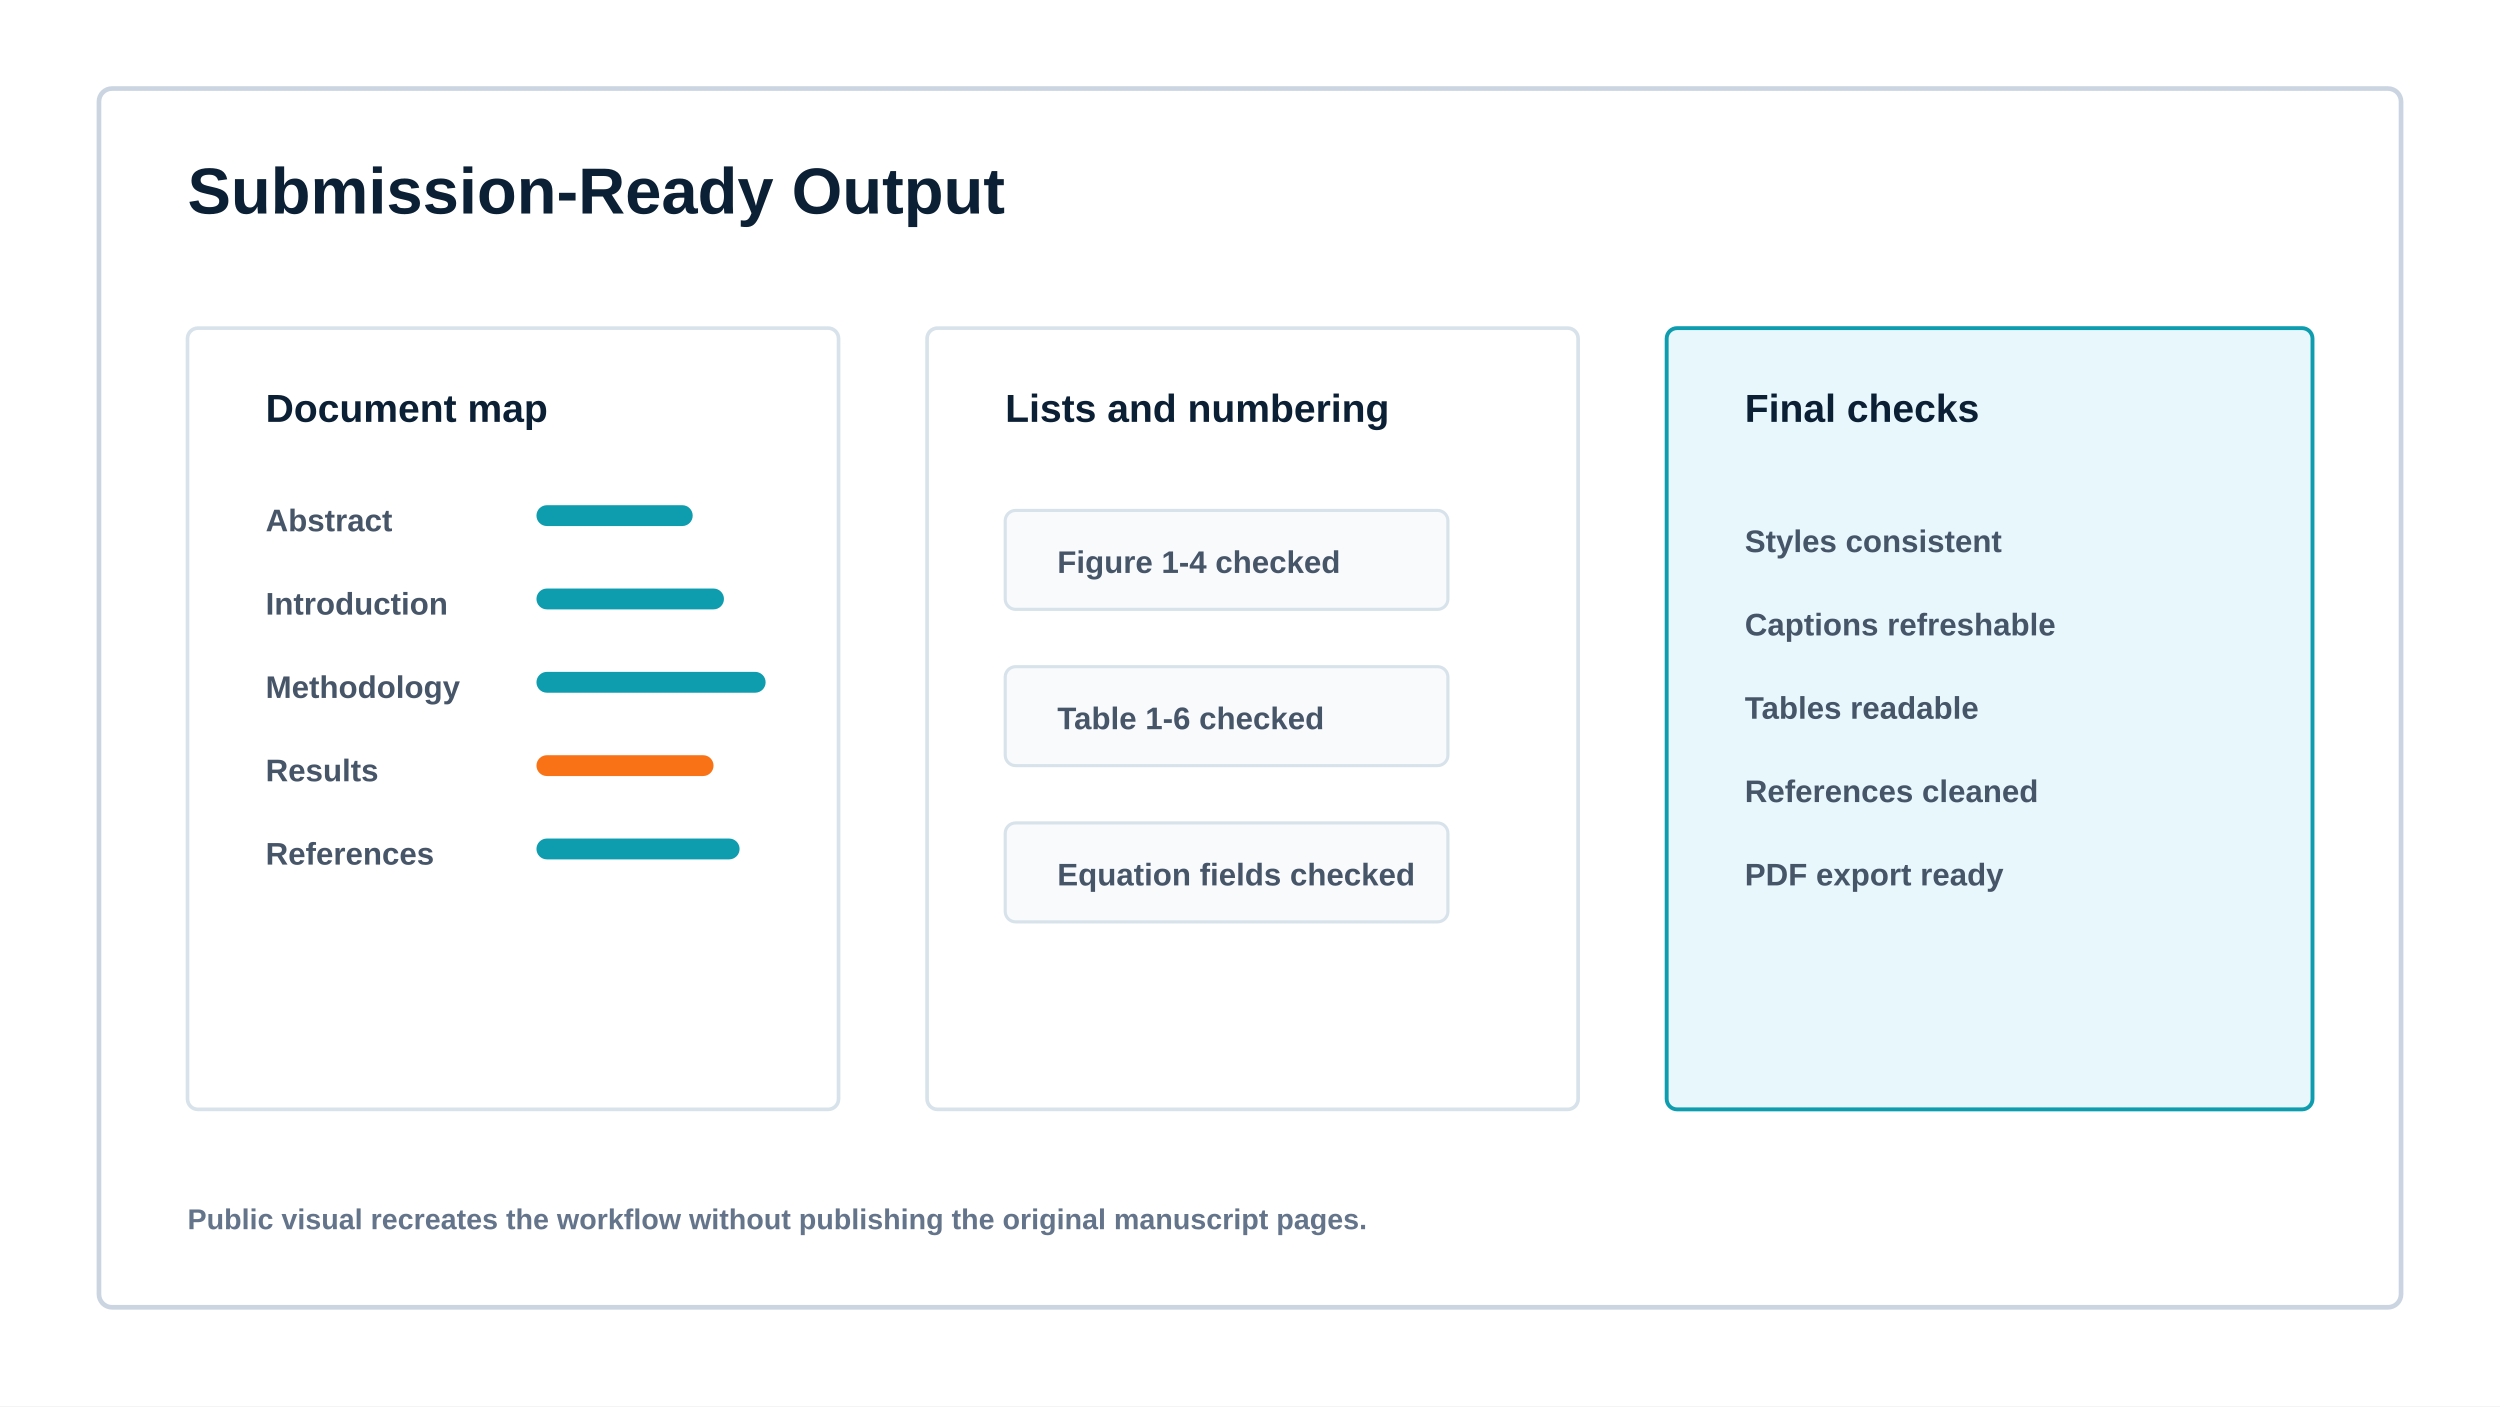
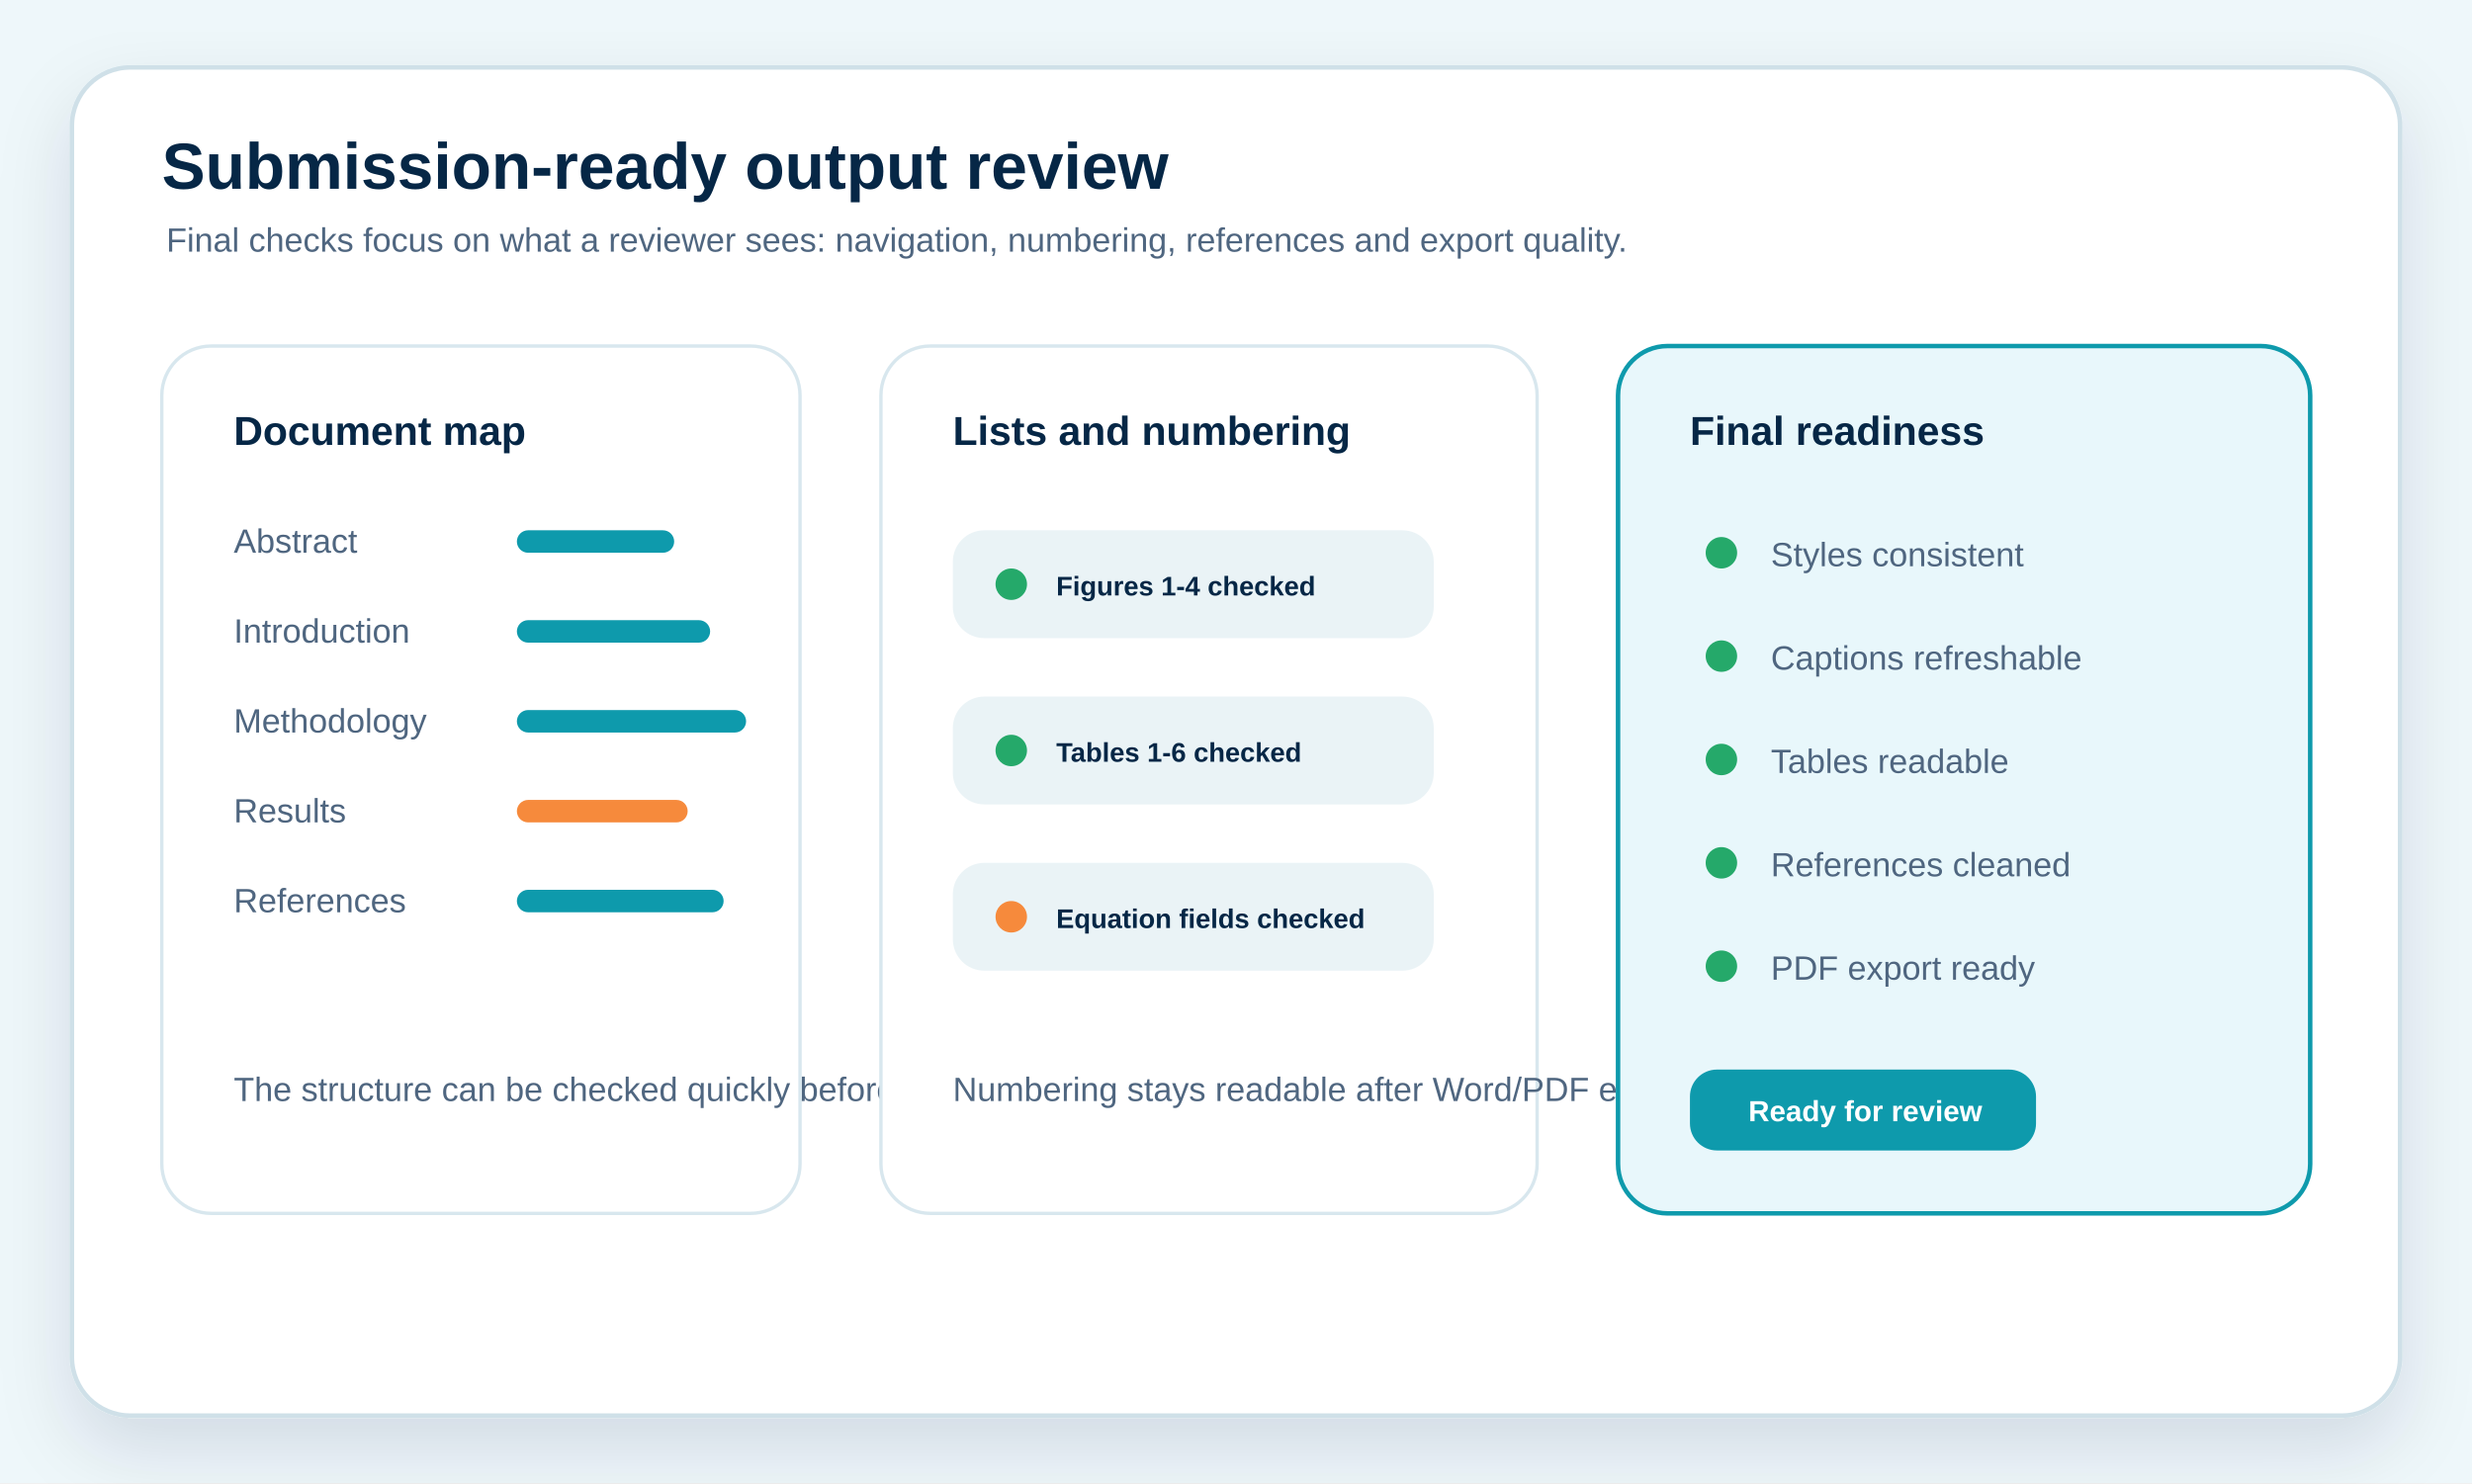
- <svg xmlns="http://www.w3.org/2000/svg" width="960" height="540" viewBox="0 0 960 540" role="img" aria-labelledby="title desc">
+ <svg xmlns="http://www.w3.org/2000/svg" viewBox="0 0 1100 660" role="img" aria-labelledby="title desc">
  <defs>
-     <style>
-     .title { font-family: Arial, Helvetica, sans-serif; font-size: 25px; font-weight: 700; fill: #0b1f35; }
-     .head { font-family: Arial, Helvetica, sans-serif; font-size: 15px; font-weight: 700; fill: #0b1f35; }
-     .copy { font-family: Arial, Helvetica, sans-serif; font-size: 12px; font-weight: 600; fill: #475569; }
-     .small { font-family: Arial, Helvetica, sans-serif; font-size: 11px; font-weight: 700; fill: #64748b; }
-     .panel { fill: #ffffff; stroke: #cbd5e1; stroke-width: 1.8; }
-     .card { fill: #ffffff; stroke: #d7e2ea; stroke-width: 1.4; }
-     .soft { fill: #f8fafc; stroke: #d7e2ea; stroke-width: 1.2; }
-     .ready { fill: #e8f7fb; stroke: #0e9caf; stroke-width: 1.5; }
-     .teal { fill: #0e9caf; } .orange { fill: #f97316; }
-   </style>
+     <filter id="shadow" x="-20%" y="-20%" width="140%" height="140%">
+       <feDropShadow dx="0" dy="14" stdDeviation="16" flood-color="#082744" flood-opacity="0.12" />
+     </filter>
+     <style>.bg{fill:#eef7fa}.panel{fill:#fff;stroke:#cfe0e8;stroke-width:2}.card{fill:#fff;stroke:#d8e7ee;stroke-width:1.5}.ready{fill:#e8f7fb;stroke:#0e9aac;stroke-width:2}.soft{fill:#eaf3f6}.ink{fill:#062746;font-family:Arial,Helvetica,sans-serif;font-weight:700}.muted{fill:#4f6680;font-family:Arial,Helvetica,sans-serif}.title{font-size:29px}.label{font-size:18px}.small{font-size:15px}.tiny{font-size:12px}.teal{fill:#0e9aac}.orange{fill:#f68a3c}.success{fill:#25a96a}.warn{fill:#f68a3c}.rule{fill:#d8e7ee}.dark{fill:#082744}</style>
  </defs>
-   <rect width="960" height="540" fill="#ffffff" />
-   <rect x="38" y="34" width="884" height="468" rx="5" class="panel" />
-   <text x="72" y="82" class="title">Submission-Ready Output</text>
-   <rect x="72" y="126" width="250" height="300" rx="4" class="card" />
-   <text x="102" y="162" class="head">Document map</text>
-   <text x="102" y="204" class="copy">Abstract</text>
-   <rect x="206" y="194" width="60" height="8" rx="4" class="teal" />
-   <text x="102" y="236" class="copy">Introduction</text>
-   <rect x="206" y="226" width="72" height="8" rx="4" class="teal" />
-   <text x="102" y="268" class="copy">Methodology</text>
-   <rect x="206" y="258" width="88" height="8" rx="4" class="teal" />
-   <text x="102" y="300" class="copy">Results</text>
-   <rect x="206" y="290" width="68" height="8" rx="4" class="orange" />
-   <text x="102" y="332" class="copy">References</text>
-   <rect x="206" y="322" width="78" height="8" rx="4" class="teal" />
-   <rect x="356" y="126" width="250" height="300" rx="4" class="card" />
-   <text x="386" y="162" class="head">Lists and numbering</text>
-   <rect x="386" y="196" width="170" height="38" rx="4" class="soft" />
-   <text x="406" y="220" class="copy">Figure 1-4 checked</text>
-   <rect x="386" y="256" width="170" height="38" rx="4" class="soft" />
-   <text x="406" y="280" class="copy">Table 1-6 checked</text>
-   <rect x="386" y="316" width="170" height="38" rx="4" class="soft" />
-   <text x="406" y="340" class="copy">Equation fields checked</text>
-   <rect x="640" y="126" width="248" height="300" rx="4" class="ready" />
-   <text x="670" y="162" class="head">Final checks</text>
-   <text x="670" y="212" class="copy">Styles consistent</text>
-   <text x="670" y="244" class="copy">Captions refreshable</text>
-   <text x="670" y="276" class="copy">Tables readable</text>
-   <text x="670" y="308" class="copy">References cleaned</text>
-   <text x="670" y="340" class="copy">PDF export ready</text>
-   <text x="72" y="472" class="small">Public visual recreates the workflow without publishing the original manuscript pages.</text>
+   <rect class="bg" width="1100" height="660" />
+   <rect class="panel" x="32" y="30" width="1036" height="600" rx="26" filter="url(#shadow)" />
+   <text class="ink title" x="72" y="84">Submission-ready output review</text>
+   <text class="muted small" x="74" y="112">Final checks focus on what a reviewer sees: navigation, numbering, references and export quality.</text>
+   <rect class="card" x="72" y="154" width="284" height="386" rx="22" />
+   <text class="ink label" x="104" y="198">Document map</text>
+   <g class="muted small">
+     <text x="104" y="246">Abstract</text>
+     <text x="104" y="286">Introduction</text>
+     <text x="104" y="326">Methodology</text>
+     <text x="104" y="366">Results</text>
+     <text x="104" y="406">References</text>
+   </g>
+   <rect class="teal" x="230" y="236" width="70" height="10" rx="5" />
+   <rect class="teal" x="230" y="276" width="86" height="10" rx="5" />
+   <rect class="teal" x="230" y="316" width="102" height="10" rx="5" />
+   <rect class="orange" x="230" y="356" width="76" height="10" rx="5" />
+   <rect class="teal" x="230" y="396" width="92" height="10" rx="5" />
+   <text class="muted small" x="104" y="490">The structure can be checked quickly before sharing.</text>
+   <rect class="card" x="392" y="154" width="292" height="386" rx="22" />
+   <text class="ink label" x="424" y="198">Lists and numbering</text>
+   <rect class="soft" x="424" y="236" width="214" height="48" rx="14" />
+   <circle class="success" cx="450" cy="260" r="7" />
+   <text class="ink tiny" x="470" y="265">Figures 1-4 checked</text>
+   <rect class="soft" x="424" y="310" width="214" height="48" rx="14" />
+   <circle class="success" cx="450" cy="334" r="7" />
+   <text class="ink tiny" x="470" y="339">Tables 1-6 checked</text>
+   <rect class="soft" x="424" y="384" width="214" height="48" rx="14" />
+   <circle class="warn" cx="450" cy="408" r="7" />
+   <text class="ink tiny" x="470" y="413">Equation fields checked</text>
+   <text class="muted small" x="424" y="490">Numbering stays readable after Word/PDF export.</text>
+   <rect class="ready" x="720" y="154" width="308" height="386" rx="22" />
+   <text class="ink label" x="752" y="198">Final readiness</text>
+   <circle class="success" cx="766" cy="246" r="7" />
+   <text class="muted small" x="788" y="252">Styles consistent</text>
+   <circle class="success" cx="766" cy="292" r="7" />
+   <text class="muted small" x="788" y="298">Captions refreshable</text>
+   <circle class="success" cx="766" cy="338" r="7" />
+   <text class="muted small" x="788" y="344">Tables readable</text>
+   <circle class="success" cx="766" cy="384" r="7" />
+   <text class="muted small" x="788" y="390">References cleaned</text>
+   <circle class="success" cx="766" cy="430" r="7" />
+   <text class="muted small" x="788" y="436">PDF export ready</text>
+   <rect class="teal" x="752" y="476" width="154" height="36" rx="12" />
+   <text fill="#fff" font-family="Arial,Helvetica,sans-serif" font-size="13" font-weight="700" x="778" y="499">Ready for review</text>
</svg>
